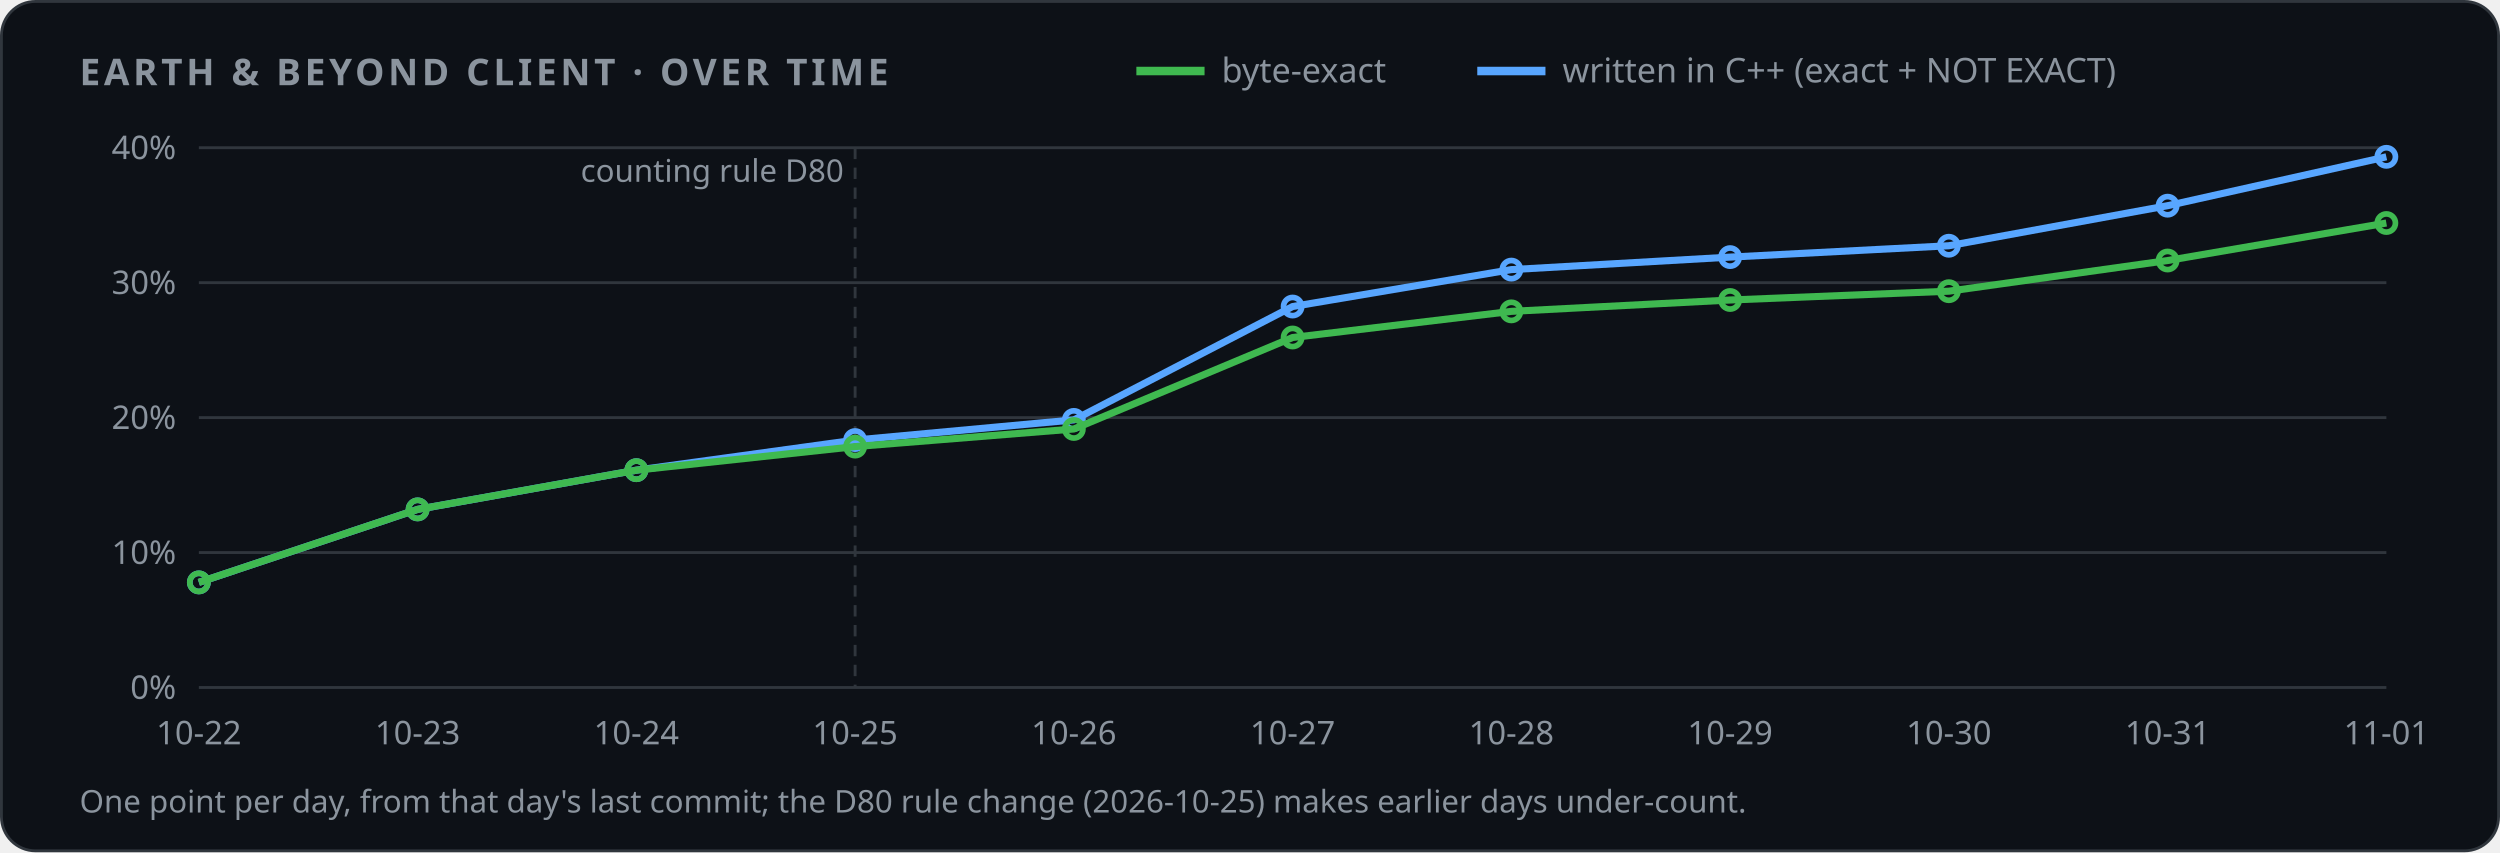
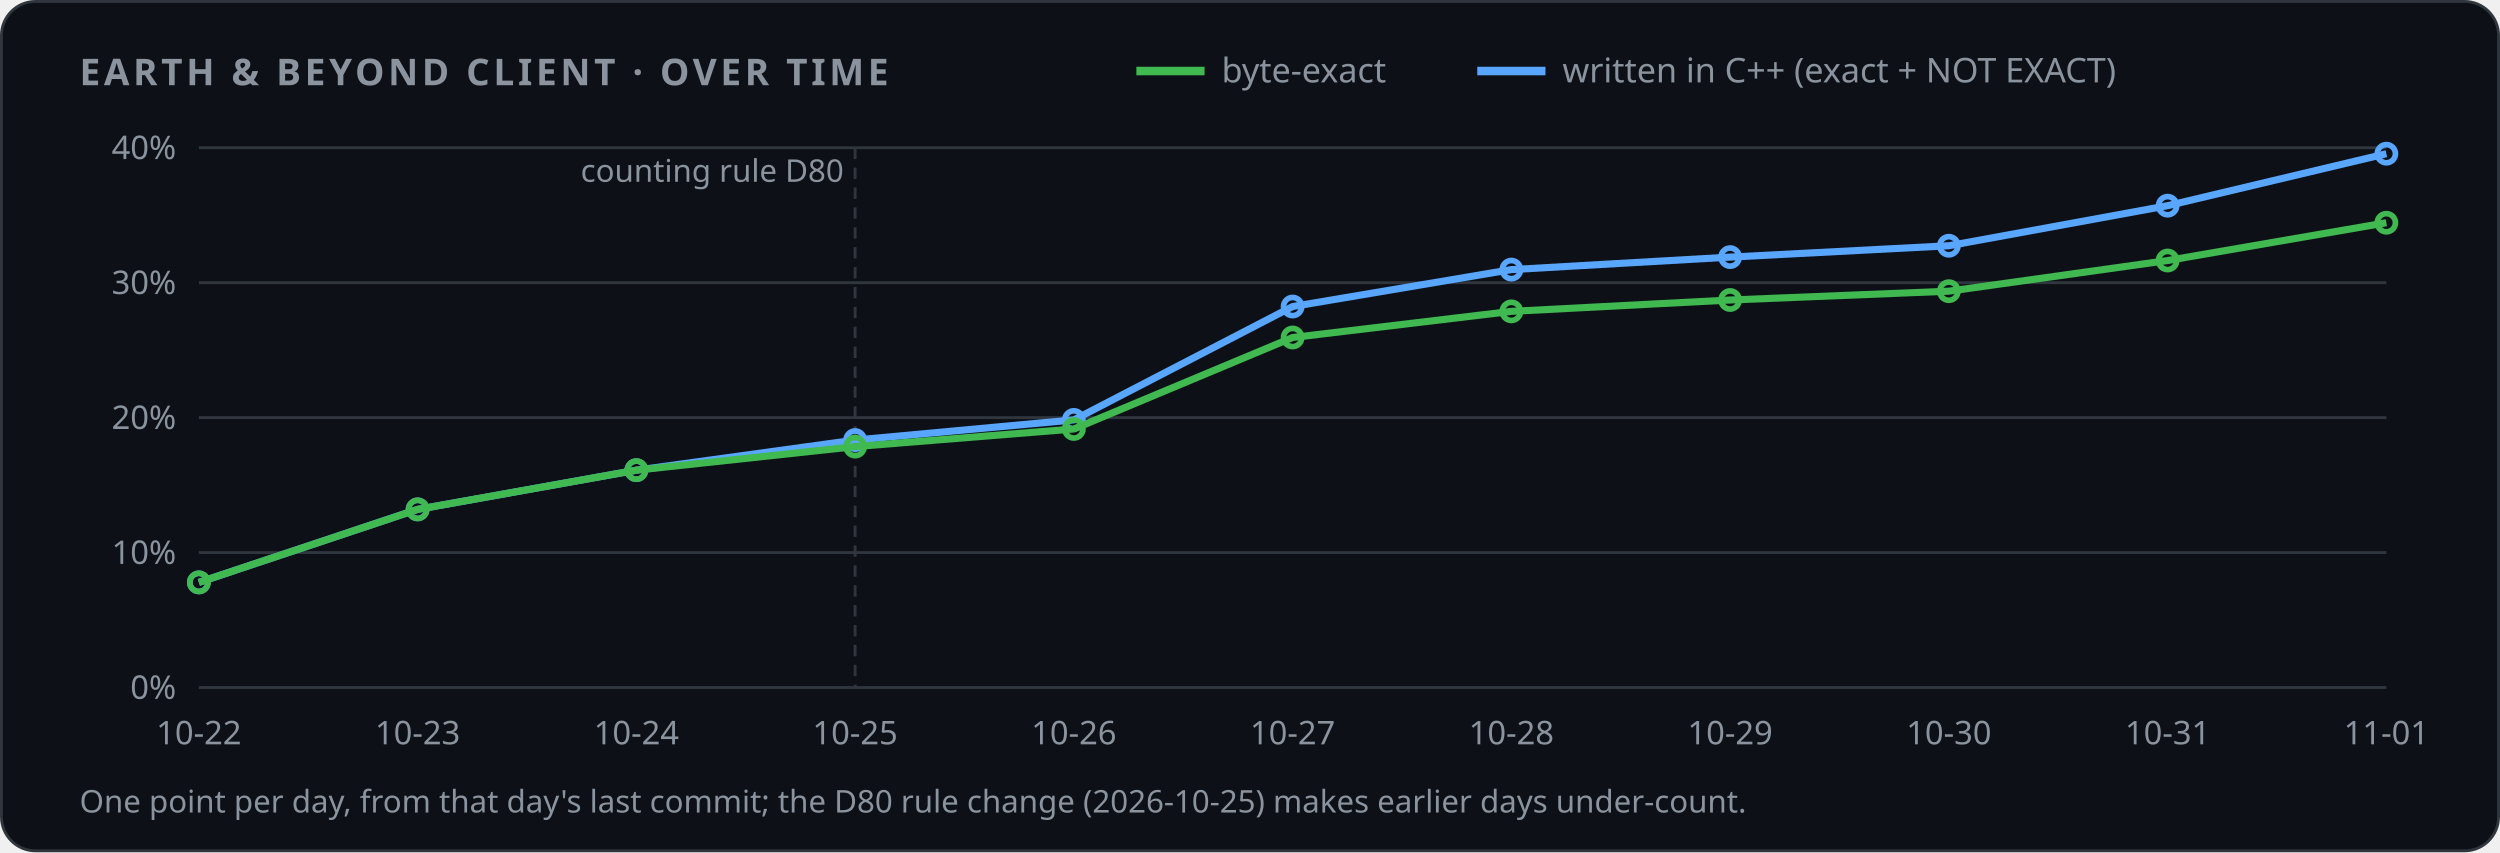
<svg xmlns="http://www.w3.org/2000/svg" width="880" height="300" viewBox="0 0 880 300" role="img" aria-labelledby="title desc">
  <style>
    .card { fill: #0d1117; stroke: #30363d; } .strong { fill: #f0f6fc; } .muted { fill: #8b949e; }
    .grid { stroke: #30363d; } .up { fill: #3fb950; } .down { fill: #f85149; }
    .s-exact { fill: #3fb950; } .s-notexact { fill: #d29922; } .s-stub { fill: #a371f7; }
    .s-third { fill: #238636; } .s-linker { fill: #1b4d2b; } .s-unattr { fill: #30363d; }
    .l-exact { stroke: #3fb950; } .l-written { stroke: #58a6ff; }
    @media (prefers-color-scheme: light) {
      .card { fill: #ffffff; stroke: #d0d7de; } .strong { fill: #1f2328; } .muted { fill: #59636e; }
      .grid { stroke: #d0d7de; } .up { fill: #1a7f37; } .down { fill: #cf222e; }
      .s-exact { fill: #1a7f37; } .s-third { fill: #4ac26b; } .s-linker { fill: #aceebb; } .s-unattr { fill: #d0d7de; }
      .l-exact { stroke: #1a7f37; } .l-written { stroke: #0969da; }
    }
  </style>
  <rect class="card" x="0.5" y="0.5" width="879" height="299" rx="12" />
  <g font-family="-apple-system,BlinkMacSystemFont,'Segoe UI','Noto Sans',Helvetica,Arial,sans-serif">
    <text x="28" y="30" class="muted" font-size="13" font-weight="600" letter-spacing="1.3">EARTH &amp; BEYOND CLIENT · OVER TIME</text>
    <line x1="400" x2="424" y1="25" y2="25" class="l-exact" stroke-width="3" />
    <text x="430" y="29" class="muted" font-size="12">byte-exact</text>
    <line x1="520" x2="544" y1="25" y2="25" class="l-written" stroke-width="3" />
    <text x="550" y="29" class="muted" font-size="12">written in C++ (exact + NOT EXACT)</text>
    <line x1="70" x2="840" y1="242.0" y2="242.0" class="grid" />
    <text x="62" y="246.0" class="muted" font-size="11.5" text-anchor="end">0%</text>
    <line x1="70" x2="840" y1="194.5" y2="194.5" class="grid" />
    <text x="62" y="198.5" class="muted" font-size="11.5" text-anchor="end">10%</text>
    <line x1="70" x2="840" y1="147.0" y2="147.0" class="grid" />
    <text x="62" y="151.0" class="muted" font-size="11.5" text-anchor="end">20%</text>
    <line x1="70" x2="840" y1="99.5" y2="99.5" class="grid" />
    <text x="62" y="103.5" class="muted" font-size="11.5" text-anchor="end">30%</text>
    <line x1="70" x2="840" y1="52.0" y2="52.0" class="grid" />
    <text x="62" y="56.0" class="muted" font-size="11.5" text-anchor="end">40%</text>
    <text x="70.0" y="262" class="muted" font-size="11.5" text-anchor="middle">10-22</text>
    <text x="147.0" y="262" class="muted" font-size="11.5" text-anchor="middle">10-23</text>
    <text x="224.0" y="262" class="muted" font-size="11.5" text-anchor="middle">10-24</text>
    <text x="301.0" y="262" class="muted" font-size="11.5" text-anchor="middle">10-25</text>
    <text x="378.0" y="262" class="muted" font-size="11.5" text-anchor="middle">10-26</text>
    <text x="455.0" y="262" class="muted" font-size="11.5" text-anchor="middle">10-27</text>
    <text x="532.0" y="262" class="muted" font-size="11.5" text-anchor="middle">10-28</text>
    <text x="609.0" y="262" class="muted" font-size="11.5" text-anchor="middle">10-29</text>
    <text x="686.0" y="262" class="muted" font-size="11.5" text-anchor="middle">10-30</text>
    <text x="763.0" y="262" class="muted" font-size="11.5" text-anchor="middle">10-31</text>
    <text x="840.0" y="262" class="muted" font-size="11.5" text-anchor="middle">11-01</text>
    <line x1="301.0" x2="301.0" y1="52" y2="242" class="grid" stroke-dasharray="4 3" />
    <text x="297.0" y="64" class="muted" font-size="11" text-anchor="end">counting rule D80</text>
-     <polyline points="70.0,205.0 147.0,179.3 224.0,165.5 301.0,154.9 378.0,147.8 455.0,107.9 532.0,94.9 609.0,90.5 686.0,86.5 763.0,72.4 840.0,55.2" fill="none" class="l-written" stroke-width="2.5" stroke-linejoin="round" />
+     <polyline points="70.0,205.0 147.0,179.3 224.0,165.5 301.0,154.9 378.0,147.8 455.0,107.9 532.0,94.9 609.0,90.5 686.0,86.5 763.0,72.4 840.0,54.1" fill="none" class="l-written" stroke-width="2.5" stroke-linejoin="round" />
    <circle cx="70.0" cy="205.0" r="3.2" class="l-written" fill="none" stroke-width="2" />
    <circle cx="147.0" cy="179.3" r="3.2" class="l-written" fill="none" stroke-width="2" />
    <circle cx="224.0" cy="165.5" r="3.2" class="l-written" fill="none" stroke-width="2" />
    <circle cx="301.0" cy="154.9" r="3.2" class="l-written" fill="none" stroke-width="2" />
    <circle cx="378.0" cy="147.8" r="3.2" class="l-written" fill="none" stroke-width="2" />
    <circle cx="455.0" cy="107.9" r="3.2" class="l-written" fill="none" stroke-width="2" />
    <circle cx="532.0" cy="94.9" r="3.2" class="l-written" fill="none" stroke-width="2" />
    <circle cx="609.0" cy="90.5" r="3.2" class="l-written" fill="none" stroke-width="2" />
    <circle cx="686.0" cy="86.5" r="3.2" class="l-written" fill="none" stroke-width="2" />
    <circle cx="763.0" cy="72.4" r="3.2" class="l-written" fill="none" stroke-width="2" />
-     <circle cx="840.0" cy="55.2" r="3.2" class="l-written" fill="none" stroke-width="2" />
-     <polyline points="70.0,205.0 147.0,179.3 224.0,165.5 301.0,157.2 378.0,151.0 455.0,118.8 532.0,109.6 609.0,105.6 686.0,102.5 763.0,91.7 840.0,78.5" fill="none" class="l-exact" stroke-width="2.5" stroke-linejoin="round" />
+     <circle cx="840.0" cy="54.1" r="3.2" class="l-written" fill="none" stroke-width="2" />
+     <polyline points="70.0,205.0 147.0,179.3 224.0,165.5 301.0,157.2 378.0,151.0 455.0,118.8 532.0,109.6 609.0,105.6 686.0,102.5 763.0,91.7 840.0,78.4" fill="none" class="l-exact" stroke-width="2.5" stroke-linejoin="round" />
    <circle cx="70.0" cy="205.0" r="3.2" class="l-exact" fill="none" stroke-width="2" />
    <circle cx="147.0" cy="179.3" r="3.2" class="l-exact" fill="none" stroke-width="2" />
    <circle cx="224.0" cy="165.5" r="3.2" class="l-exact" fill="none" stroke-width="2" />
    <circle cx="301.0" cy="157.2" r="3.2" class="l-exact" fill="none" stroke-width="2" />
    <circle cx="378.0" cy="151.0" r="3.2" class="l-exact" fill="none" stroke-width="2" />
    <circle cx="455.0" cy="118.8" r="3.2" class="l-exact" fill="none" stroke-width="2" />
    <circle cx="532.0" cy="109.6" r="3.2" class="l-exact" fill="none" stroke-width="2" />
    <circle cx="609.0" cy="105.6" r="3.2" class="l-exact" fill="none" stroke-width="2" />
    <circle cx="686.0" cy="102.5" r="3.2" class="l-exact" fill="none" stroke-width="2" />
    <circle cx="763.0" cy="91.7" r="3.2" class="l-exact" fill="none" stroke-width="2" />
-     <circle cx="840.0" cy="78.5" r="3.2" class="l-exact" fill="none" stroke-width="2" />
+     <circle cx="840.0" cy="78.4" r="3.2" class="l-exact" fill="none" stroke-width="2" />
    <text x="28" y="286" class="muted" font-size="11">One point per day, from that day's last commit; the D80 rule change (2026-10-25) makes earlier days under-count.</text>
  </g>
</svg>
